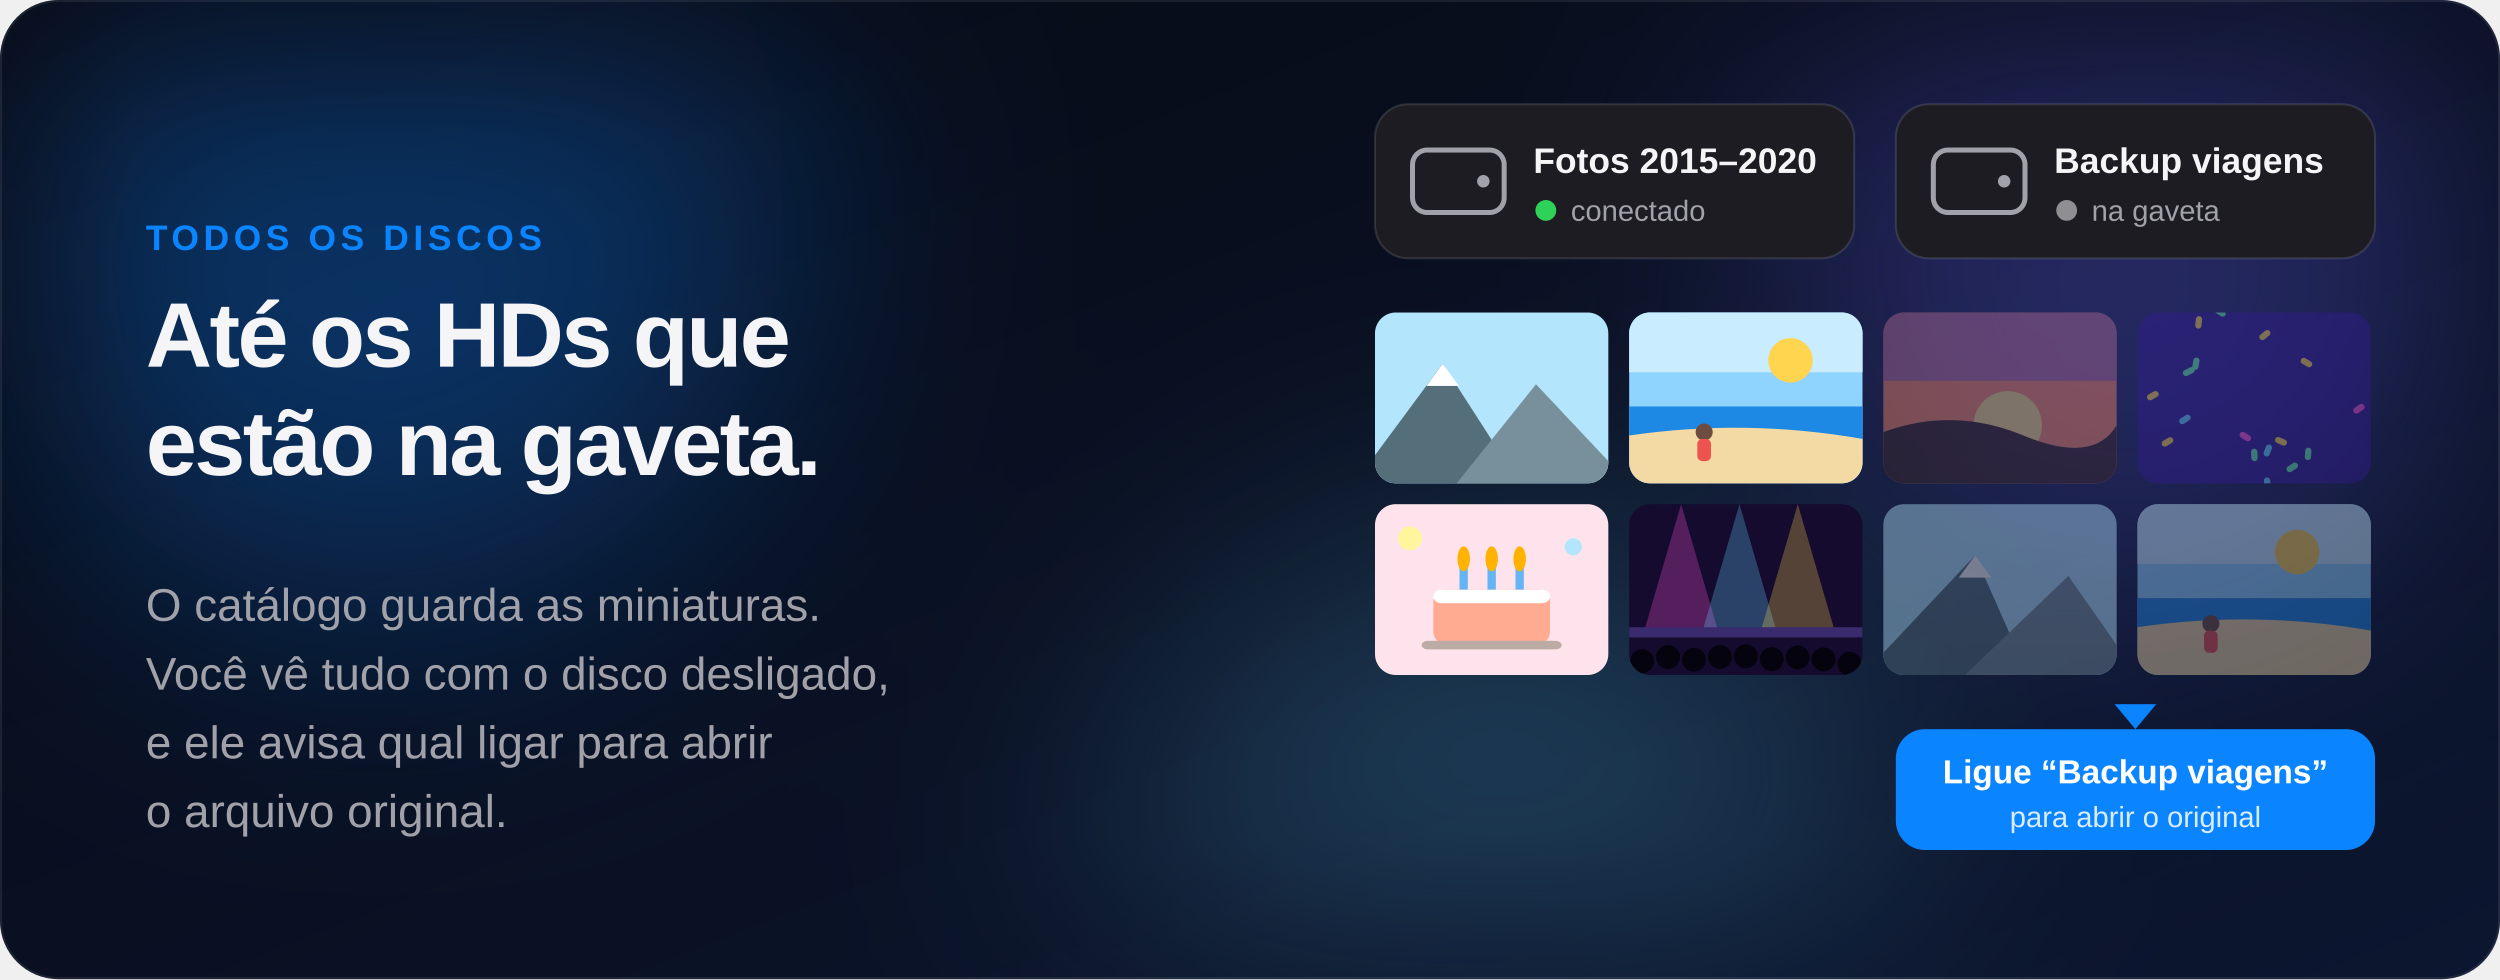
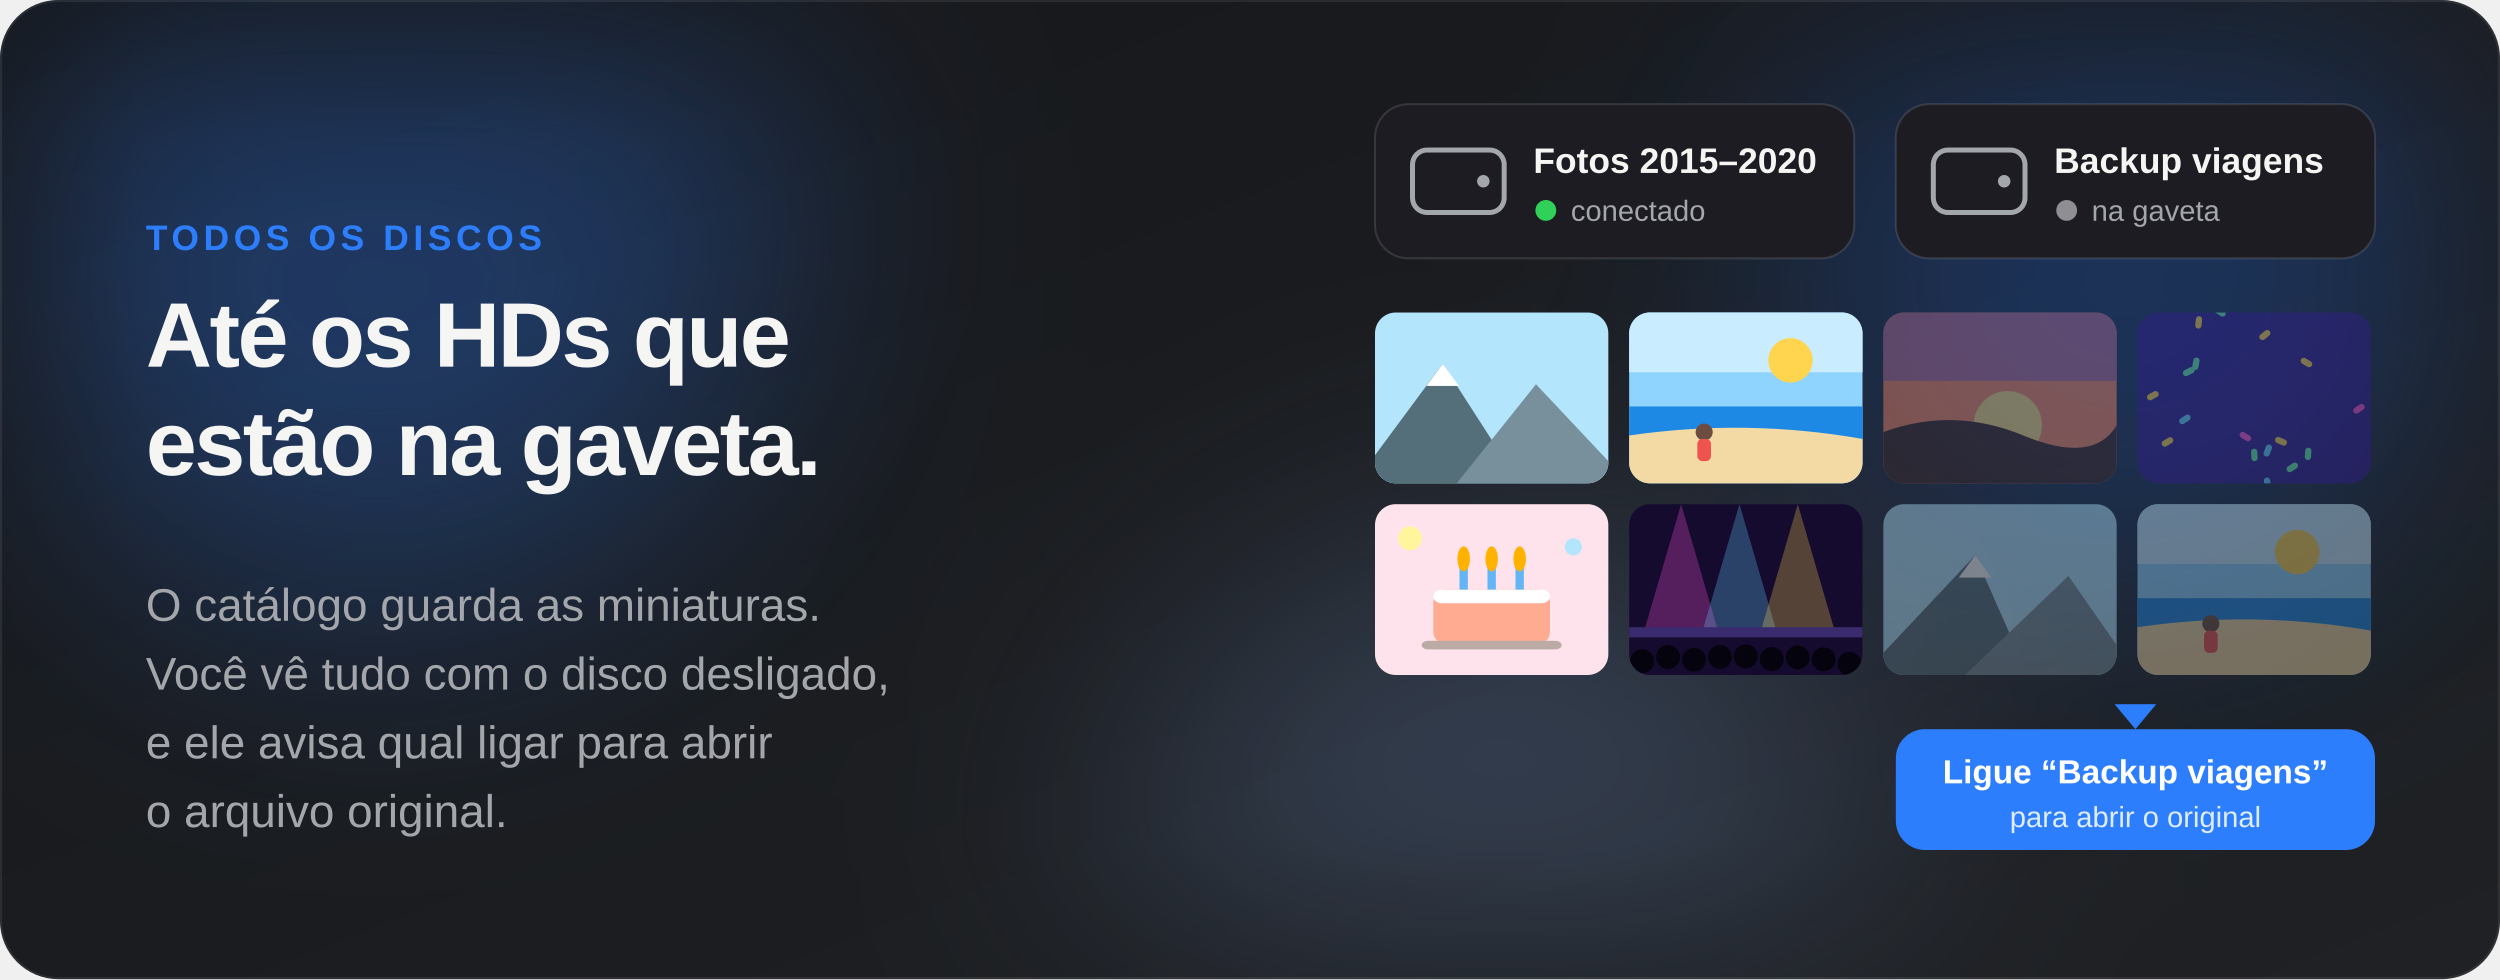
<svg xmlns="http://www.w3.org/2000/svg" width="1200" height="470" viewBox="0 0 1200 470">
  <style>
    text { font-family: 'Segoe UI Variable Display','Segoe UI',-apple-system,BlinkMacSystemFont,'Helvetica Neue',Arial,sans-serif; }
    .a { transform-box: fill-box; transform-origin: center; }
    @keyframes deriva1 { 50% { transform: translate(60px, -30px) scale(1.12); } }
    @keyframes deriva2 { 50% { transform: translate(-70px, 40px) scale(.92); } }
    @keyframes deriva3 { 50% { transform: translate(40px, 50px) scale(1.08); } }
    .b1 { animation: deriva1 18s ease-in-out infinite; }
    .b2 { animation: deriva2 22s ease-in-out infinite; }
    .b3 { animation: deriva3 26s ease-in-out infinite; }
    
@keyframes pulsa { 50% { transform: scale(1.6); opacity: .5; } }
@keyframes aviso { 0%, 20% { opacity: 0; transform: translateY(8px); } 30%, 85% { opacity: 1; transform: none; } 100% { opacity: 0; } }
.pulsa { animation: pulsa 1.6s ease-in-out infinite; }
.aviso { animation: aviso 6s cubic-bezier(.2,.8,.2,1) infinite both; }
@media (prefers-reduced-motion: reduce) { * { animation: none !important; }  }</style>
  <defs>
    <linearGradient id="f1200x470" x1="0" y1="0" x2="1" y2="1">
-       <stop offset="0" stop-color="#070a14" />
-       <stop offset="1" stop-color="#0c1630" />
+       <stop offset="0" stop-color="#16171a" />
+       <stop offset="1" stop-color="#1f2124" />
    </linearGradient>
    <filter id="nevf1200x470" x="-50%" y="-50%" width="200%" height="200%">
      <feGaussianBlur stdDeviation="70" />
    </filter>
    <clipPath id="cf1200x470">
      <rect width="1200" height="470" rx="28" />
    </clipPath>
  </defs>
  <g clip-path="url(#cf1200x470)">
    <rect width="1200" height="470" fill="url(#f1200x470)" />
    <g filter="url(#nevf1200x470)" opacity="0.32">
-       <circle class="a b1" cx="180.0" cy="94.0" r="197.4" fill="#0a84ff" />
-       <circle class="a b2" cx="1020.0" cy="117.5" r="169.2" fill="#5e5ce6" />
-       <circle class="a b3" cx="720.0" cy="446.5" r="188.0" fill="#64d2ff" opacity=".7" />
+       <circle class="a b1" cx="180.0" cy="94.0" r="197.4" fill="#2d7efc" />
+       <circle class="a b2" cx="1020.0" cy="117.5" r="169.2" fill="#1a62d6" />
+       <circle class="a b3" cx="720.0" cy="446.5" r="188.0" fill="#8db8ff" opacity=".7" />
    </g>
    <rect width="1200" height="470" rx="28" fill="none" stroke="#ffffff" stroke-opacity=".08" stroke-width="2" />
  </g>
-   <text x="70" y="120" font-size="17" font-weight="700" letter-spacing="2.2" fill="#0a84ff">TODOS OS DISCOS</text>
-   <text x="70" y="176" font-size="44" font-weight="700" letter-spacing="-1.2" fill="#f5f5f7">Até os HDs que</text>
-   <text x="70" y="228" font-size="44" font-weight="700" letter-spacing="-1.2" fill="#f5f5f7">estão na gaveta.</text>
-   <text x="70" y="298" font-size="22" fill="#a1a1aa">O catálogo guarda as miniaturas.</text>
-   <text x="70" y="331" font-size="22" fill="#a1a1aa">Você vê tudo com o disco desligado,</text>
-   <text x="70" y="364" font-size="22" fill="#a1a1aa">e ele avisa qual ligar para abrir</text>
-   <text x="70" y="397" font-size="22" fill="#a1a1aa">o arquivo original.</text>
+   <text x="70" y="120" font-size="17" font-weight="700" letter-spacing="2.2" fill="#2d7efc">TODOS OS DISCOS</text>
+   <text x="70" y="176" font-size="44" font-weight="700" letter-spacing="-1.2" fill="#f5f5f4">Até os HDs que</text>
+   <text x="70" y="228" font-size="44" font-weight="700" letter-spacing="-1.2" fill="#f5f5f4">estão na gaveta.</text>
+   <text x="70" y="298" font-size="22" fill="#a3a6ab">O catálogo guarda as miniaturas.</text>
+   <text x="70" y="331" font-size="22" fill="#a3a6ab">Você vê tudo com o disco desligado,</text>
+   <text x="70" y="364" font-size="22" fill="#a3a6ab">e ele avisa qual ligar para abrir</text>
+   <text x="70" y="397" font-size="22" fill="#a3a6ab">o arquivo original.</text>
  <rect x="660" y="50" width="230" height="74" rx="16" fill="#1c1c22" stroke="#fff" stroke-opacity=".12" />
-   <rect x="678" y="72" width="44" height="30" rx="7" fill="none" stroke="#a1a1aa" stroke-width="2.4" />
-   <circle cx="712" cy="87" r="3" fill="#a1a1aa" />
-   <text x="736" y="83" font-size="17" font-weight="600" fill="#f5f5f7">Fotos 2015–2020</text>
+   <rect x="678" y="72" width="44" height="30" rx="7" fill="none" stroke="#a3a6ab" stroke-width="2.4" />
+   <circle cx="712" cy="87" r="3" fill="#a3a6ab" />
+   <text x="736" y="83" font-size="17" font-weight="600" fill="#f5f5f4">Fotos 2015–2020</text>
  <circle class="a pulsa" cx="742" cy="101" r="5" fill="#30d158" />
-   <text x="754" y="106" font-size="14" fill="#a1a1aa">conectado</text>
+   <text x="754" y="106" font-size="14" fill="#a3a6ab">conectado</text>
  <rect x="910" y="50" width="230" height="74" rx="16" fill="#1c1c22" stroke="#fff" stroke-opacity=".12" />
-   <rect x="928" y="72" width="44" height="30" rx="7" fill="none" stroke="#a1a1aa" stroke-width="2.4" />
-   <circle cx="962" cy="87" r="3" fill="#a1a1aa" />
-   <text x="986" y="83" font-size="17" font-weight="600" fill="#f5f5f7">Backup viagens</text>
+   <rect x="928" y="72" width="44" height="30" rx="7" fill="none" stroke="#a3a6ab" stroke-width="2.4" />
+   <circle cx="962" cy="87" r="3" fill="#a3a6ab" />
+   <text x="986" y="83" font-size="17" font-weight="600" fill="#f5f5f4">Backup viagens</text>
  <circle class="" cx="992" cy="101" r="5" fill="#8e8e93" />
-   <text x="1004" y="106" font-size="14" fill="#a1a1aa">na gaveta</text>
+   <text x="1004" y="106" font-size="14" fill="#a3a6ab">na gaveta</text>
  <g opacity="1">
    <clipPath id="tmontanha66015040">
      <rect x="660" y="150" width="112" height="82" rx="10" />
    </clipPath>
    <g clip-path="url(#tmontanha66015040)">
      <rect x="660" y="150" width="112" height="82" fill="#b3e5fc" />
      <path d="M650 232 L692.487 174.6 L729.44 232Z" fill="#546e7a" />
      <path d="M699.2 232 L737.287 184.44 L782 232Z" fill="#78909c" />
      <path d="M692.487 174.6 l-7.84 10.66 l15.68 0Z" fill="#fff" />
    </g>
  </g>
  <g opacity="1">
    <clipPath id="tpraia78215041">
      <rect x="782" y="150" width="112" height="82" rx="10" />
    </clipPath>
    <g clip-path="url(#tpraia78215041)">
      <rect x="782" y="150" width="112" height="82" fill="#8fd3ff" />
      <rect x="782" y="150" width="112" height="28.7" fill="#c9ecff" />
      <circle cx="859.442" cy="172.96" r="10.66" fill="#ffd54f" />
      <rect x="782" y="195.1" width="112" height="16.4" fill="#1e88e5" />
      <path d="M782 209.04 Q838.0 200.84 894 210.68 V232 H782Z" fill="#f3d9a4" />
      <circle cx="818.002" cy="207.4" r="4.1" fill="#6d4c41" />
      <rect x="814.722" y="210.68" width="6.56" height="10.66" rx="2.46" fill="#ef5350" />
    </g>
  </g>
  <g opacity="0.42">
    <clipPath id="tsol90415042">
      <rect x="904" y="150" width="112" height="82" rx="10" />
    </clipPath>
    <g clip-path="url(#tsol90415042)">
      <rect x="904" y="150" width="112" height="82" fill="#ff8a65" />
      <rect x="904" y="150" width="112" height="32.8" fill="#7e57c2" opacity=".55" />
      <circle cx="963.748" cy="204.12" r="16.4" fill="#ffe082" />
      <path d="M904 207.4 Q937.6 195.1 971.2 209.04 T1016 204.12 V232 H904Z" fill="#3e2723" />
    </g>
  </g>
  <g opacity="0.42">
    <clipPath id="tfesta102615043">
      <rect x="1026" y="150" width="112" height="82" rx="10" />
    </clipPath>
    <g clip-path="url(#tfesta102615043)">
      <rect x="1026" y="150" width="112" height="82" fill="#311b92" />
      <rect x="1103.977" y="161.803" width="6" height="3" rx="1.5" fill="#69f0ae" transform="rotate(94 1082.0 191.0)" />
      <rect x="1101.224" y="215.022" width="6" height="3" rx="1.5" fill="#69f0ae" transform="rotate(153 1082.0 191.0)" />
      <rect x="1081.806" y="151.571" width="6" height="3" rx="1.5" fill="#69f0ae" transform="rotate(147 1082.0 191.0)" />
      <rect x="1067.706" y="219.888" width="6" height="3" rx="1.5" fill="#69f0ae" transform="rotate(100 1082.0 191.0)" />
      <rect x="1045.733" y="219.772" width="6" height="3" rx="1.5" fill="#ffd54f" transform="rotate(96 1082.0 191.0)" />
      <rect x="1043.188" y="163.17" width="6" height="3" rx="1.5" fill="#69f0ae" transform="rotate(32 1082.0 191.0)" />
      <rect x="1112.498" y="198.972" width="6" height="3" rx="1.5" fill="#64d2ff" transform="rotate(147 1082.0 191.0)" />
      <rect x="1046.366" y="155.21" width="6" height="3" rx="1.5" fill="#ffd54f" transform="rotate(47 1082.0 191.0)" />
      <rect x="1131.493" y="218.806" width="6" height="3" rx="1.5" fill="#64d2ff" transform="rotate(70 1082.0 191.0)" />
      <rect x="1125.54" y="192.825" width="6" height="3" rx="1.5" fill="#ffd54f" transform="rotate(149 1082.0 191.0)" />
      <rect x="1099.247" y="203.28" width="6" height="3" rx="1.5" fill="#ffd54f" transform="rotate(24 1082.0 191.0)" />
      <rect x="1120.617" y="187.509" width="6" height="3" rx="1.5" fill="#64d2ff" transform="rotate(84 1082.0 191.0)" />
      <rect x="1085.236" y="207.495" width="6" height="3" rx="1.5" fill="#ff4fd8" transform="rotate(32 1082.0 191.0)" />
      <rect x="1121.016" y="214.031" width="6" height="3" rx="1.5" fill="#ffd54f" transform="rotate(151 1082.0 191.0)" />
      <rect x="1056.03" y="209.72" width="6" height="3" rx="1.5" fill="#ffd54f" transform="rotate(141 1082.0 191.0)" />
      <rect x="1100.217" y="174.355" width="6" height="3" rx="1.5" fill="#64d2ff" transform="rotate(111 1082.0 191.0)" />
      <rect x="1030.63" y="229.258" width="6" height="3" rx="1.5" fill="#ffd54f" transform="rotate(91 1082.0 191.0)" />
      <rect x="1040.242" y="157.071" width="6" height="3" rx="1.5" fill="#ff4fd8" transform="rotate(146 1082.0 191.0)" />
      <rect x="1116.437" y="158.933" width="6" height="3" rx="1.5" fill="#69f0ae" transform="rotate(113 1082.0 191.0)" />
      <rect x="1091.76" y="162.019" width="6" height="3" rx="1.5" fill="#ffd54f" transform="rotate(31 1082.0 191.0)" />
      <rect x="1040.116" y="151.398" width="6" height="3" rx="1.5" fill="#64d2ff" transform="rotate(30 1082.0 191.0)" />
      <rect x="1106.335" y="190.845" width="6" height="3" rx="1.5" fill="#69f0ae" transform="rotate(87 1082.0 191.0)" />
    </g>
  </g>
  <g opacity="1">
    <clipPath id="tbolo66024244">
      <rect x="660" y="242" width="112" height="82" rx="10" />
    </clipPath>
    <g clip-path="url(#tbolo66024244)">
      <rect x="660" y="242" width="112" height="82" fill="#ffe3ec" />
      <circle cx="676.8" cy="258.4" r="5.74" fill="#fff59d" />
      <circle cx="755.2" cy="262.5" r="4.1" fill="#b3e5fc" />
      <rect x="688.0" y="283.0" width="56.0" height="26.24" rx="6" fill="#ffab91" />
      <rect x="688.0" y="283.0" width="56.0" height="6.56" rx="4" fill="#fff" />
      <rect x="682.4" y="307.6" width="67.2" height="4.1" rx="3" fill="#bcaaa4" />
      <rect x="700.56" y="271.52" width="4" height="11.48" fill="#64b5f6" />
      <ellipse cx="702.56" cy="268.24" rx="3" ry="6" fill="#ffb300" />
      <rect x="714.0" y="271.52" width="4" height="11.48" fill="#64b5f6" />
      <ellipse cx="716.0" cy="268.24" rx="3" ry="6" fill="#ffb300" />
      <rect x="727.44" y="271.52" width="4" height="11.48" fill="#64b5f6" />
      <ellipse cx="729.44" cy="268.24" rx="3" ry="6" fill="#ffb300" />
    </g>
  </g>
  <g opacity="1">
    <clipPath id="tpalco78224245">
      <rect x="782" y="242" width="112" height="82" rx="10" />
    </clipPath>
    <g clip-path="url(#tpalco78224245)">
      <rect x="782" y="242" width="112" height="82" fill="#140b2e" />
      <path d="M806.934 242 L789.014 303.5 L824.854 303.5Z" fill="#ff4fd8" opacity=".28" />
      <path d="M834.934 242 L817.014 303.5 L852.854 303.5Z" fill="#64d2ff" opacity=".28" />
      <path d="M862.934 242 L845.014 303.5 L880.854 303.5Z" fill="#ffd54f" opacity=".28" />
      <rect x="782" y="301.04" width="112" height="4.92" fill="#3a2a6e" />
      <circle cx="788.222" cy="317.381" r="5.74" fill="#05030d" />
      <circle cx="800.667" cy="315.383" r="5.74" fill="#05030d" />
      <circle cx="813.111" cy="316.647" r="5.74" fill="#05030d" />
      <circle cx="825.556" cy="315.336" r="5.74" fill="#05030d" />
      <circle cx="838.0" cy="315.034" r="5.74" fill="#05030d" />
      <circle cx="850.444" cy="316.377" r="5.74" fill="#05030d" />
      <circle cx="862.889" cy="315.559" r="5.74" fill="#05030d" />
      <circle cx="875.333" cy="316.51" r="5.74" fill="#05030d" />
      <circle cx="887.778" cy="318.638" r="5.74" fill="#05030d" />
    </g>
  </g>
  <g opacity="0.42">
    <clipPath id="tmontanha90424246">
      <rect x="904" y="242" width="112" height="82" rx="10" />
    </clipPath>
    <g clip-path="url(#tmontanha90424246)">
      <rect x="904" y="242" width="112" height="82" fill="#b3e5fc" />
      <path d="M894 324 L948.037 266.6 L973.44 324Z" fill="#546e7a" />
      <path d="M943.2 324 L992.837 276.44 L1026 324Z" fill="#78909c" />
      <path d="M948.037 266.6 l-7.84 10.66 l15.68 0Z" fill="#fff" />
    </g>
  </g>
  <g opacity="0.42">
    <clipPath id="tpraia102624247">
      <rect x="1026" y="242" width="112" height="82" rx="10" />
    </clipPath>
    <g clip-path="url(#tpraia102624247)">
      <rect x="1026" y="242" width="112" height="82" fill="#8fd3ff" />
      <rect x="1026" y="242" width="112" height="28.7" fill="#c9ecff" />
      <circle cx="1102.658" cy="264.96" r="10.66" fill="#ffd54f" />
      <rect x="1026" y="287.1" width="112" height="16.4" fill="#1e88e5" />
      <path d="M1026 301.04 Q1082.0 292.84 1138 302.68 V324 H1026Z" fill="#f3d9a4" />
      <circle cx="1061.218" cy="299.4" r="4.1" fill="#6d4c41" />
      <rect x="1057.938" y="302.68" width="6.56" height="10.66" rx="2.46" fill="#ef5350" />
    </g>
  </g>
  <g class="a aviso">
-     <rect x="910" y="350" width="230" height="58" rx="14" fill="#0a84ff" />
+     <rect x="910" y="350" width="230" height="58" rx="14" fill="#2d7efc" />
    <text x="1025" y="376" text-anchor="middle" font-size="16" font-weight="600" fill="#fff">Ligue “Backup viagens”</text>
    <text x="1025" y="397" text-anchor="middle" font-size="14" fill="#fff" fill-opacity=".85">para abrir o original</text>
  </g>
-   <path d="M1025 350 l-10 -12 h20Z" fill="#0a84ff" class="a aviso" />
+   <path d="M1025 350 l-10 -12 h20Z" fill="#2d7efc" class="a aviso" />
</svg>
